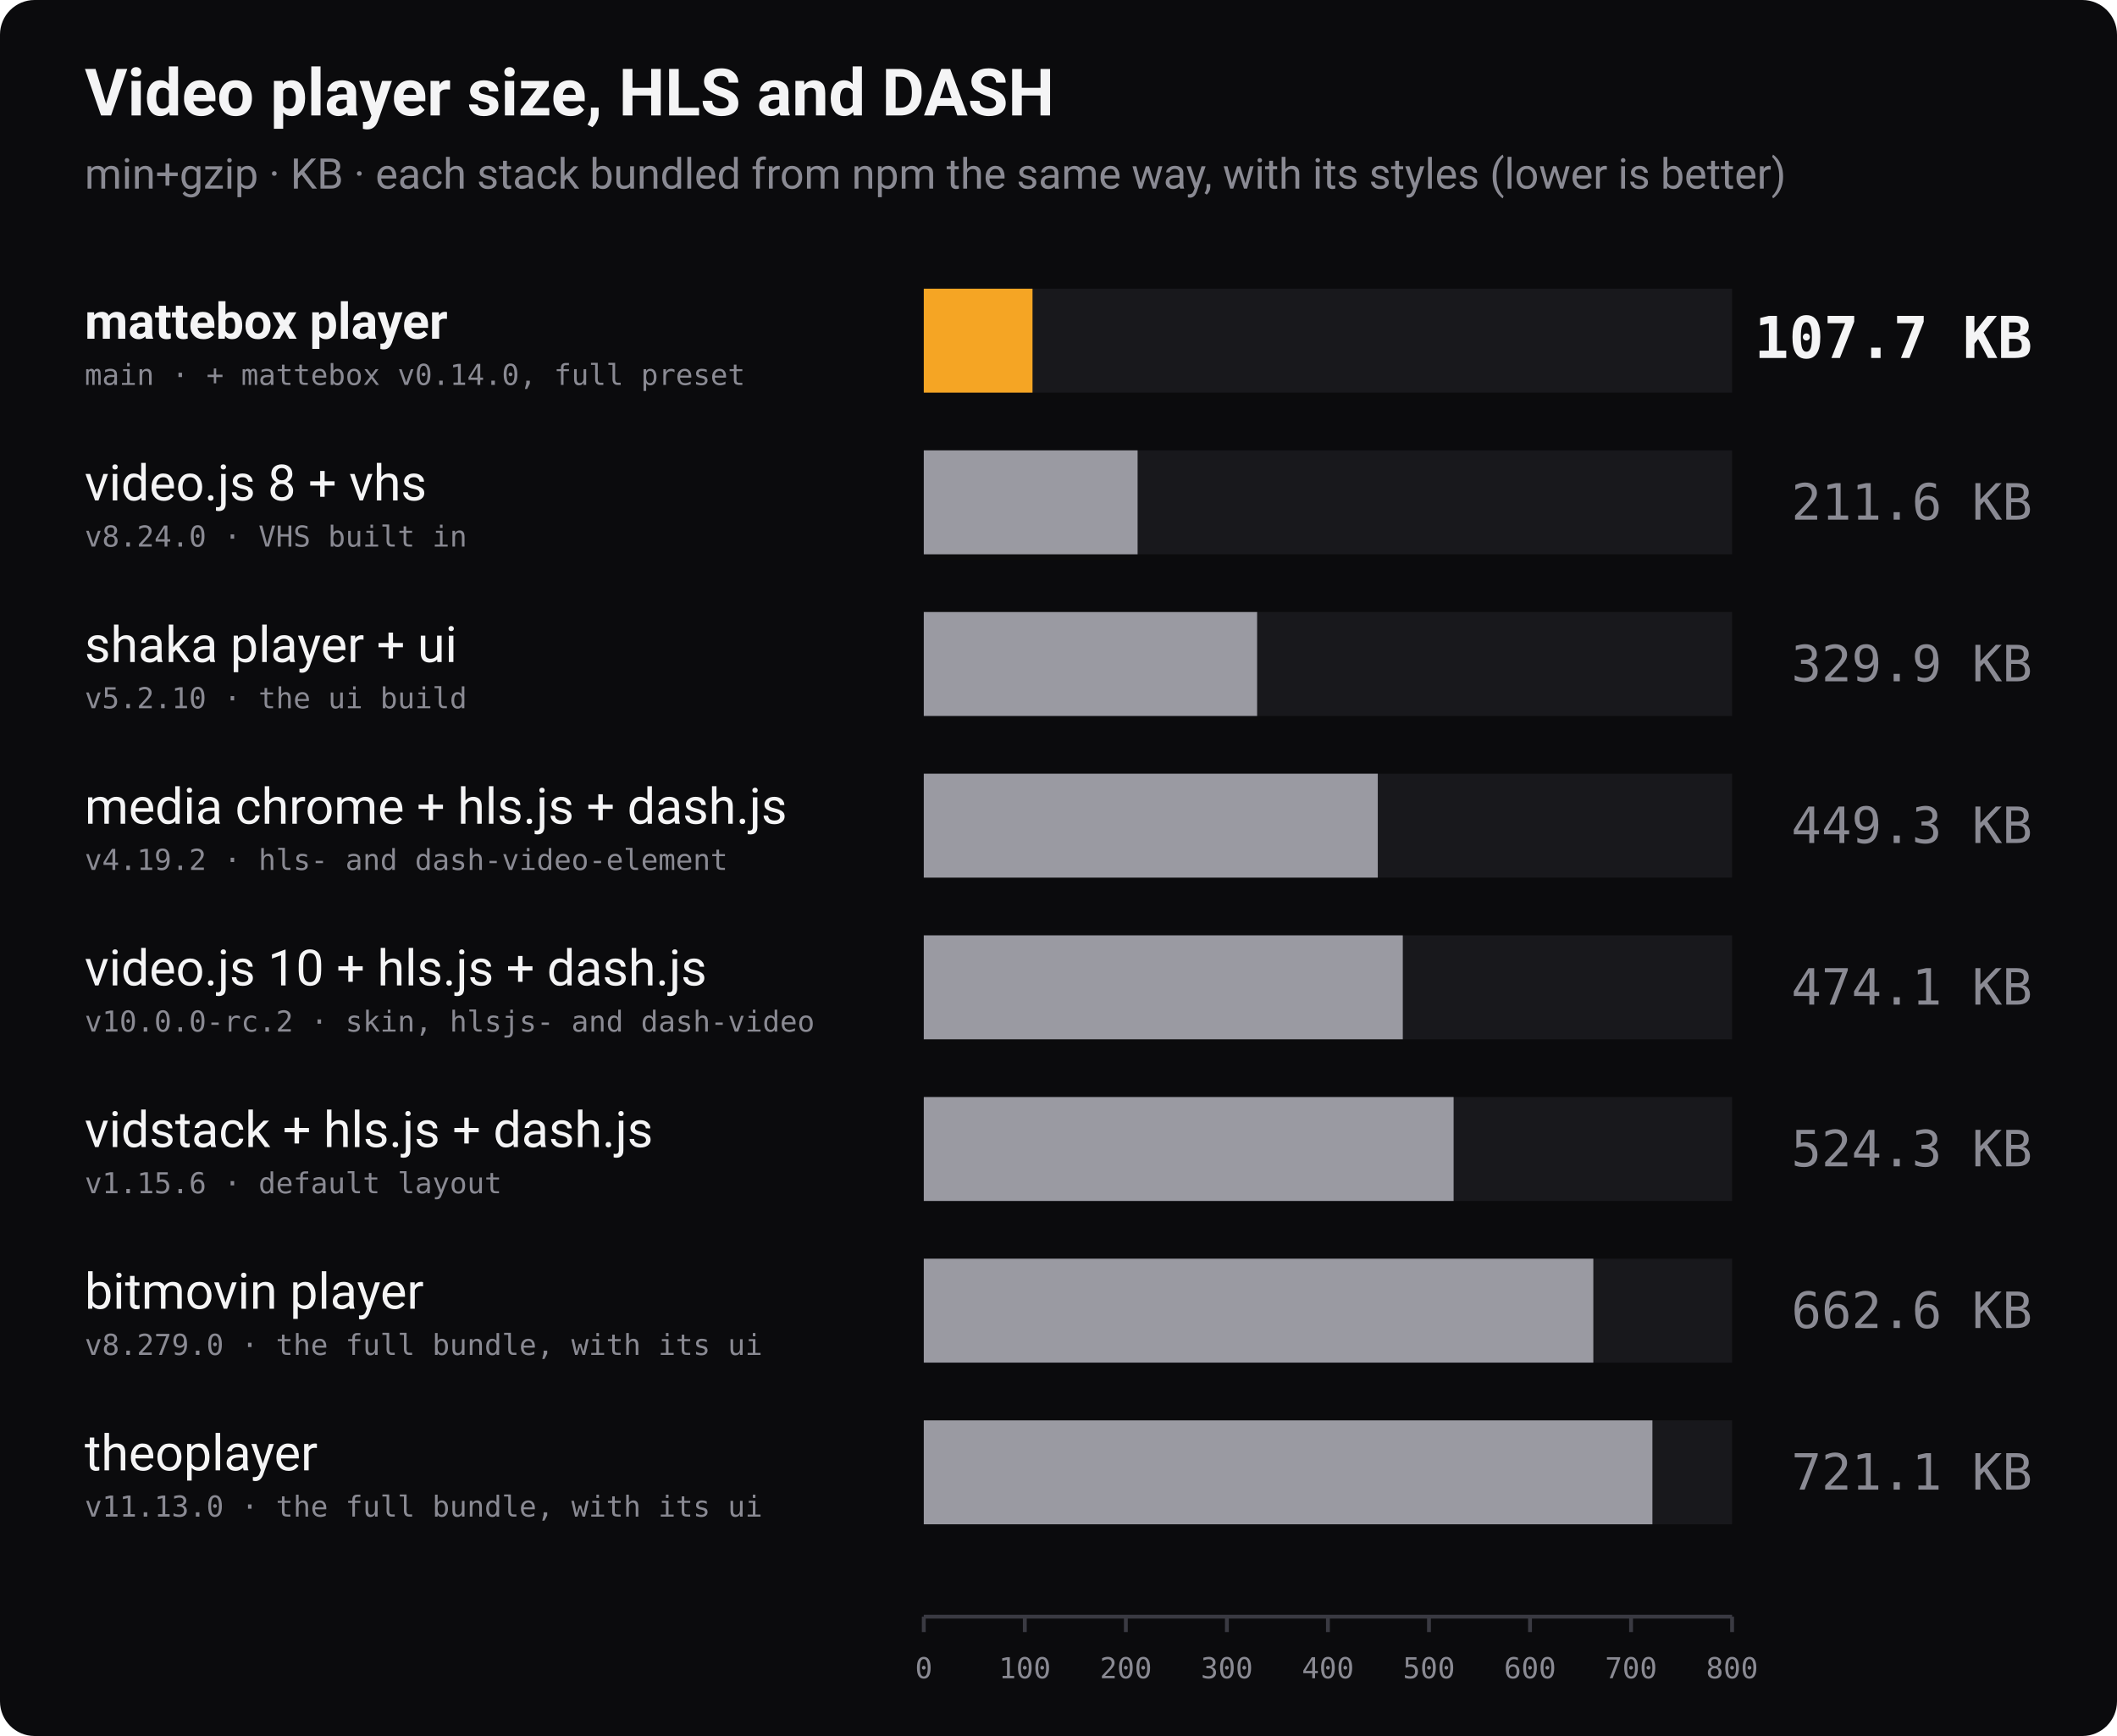
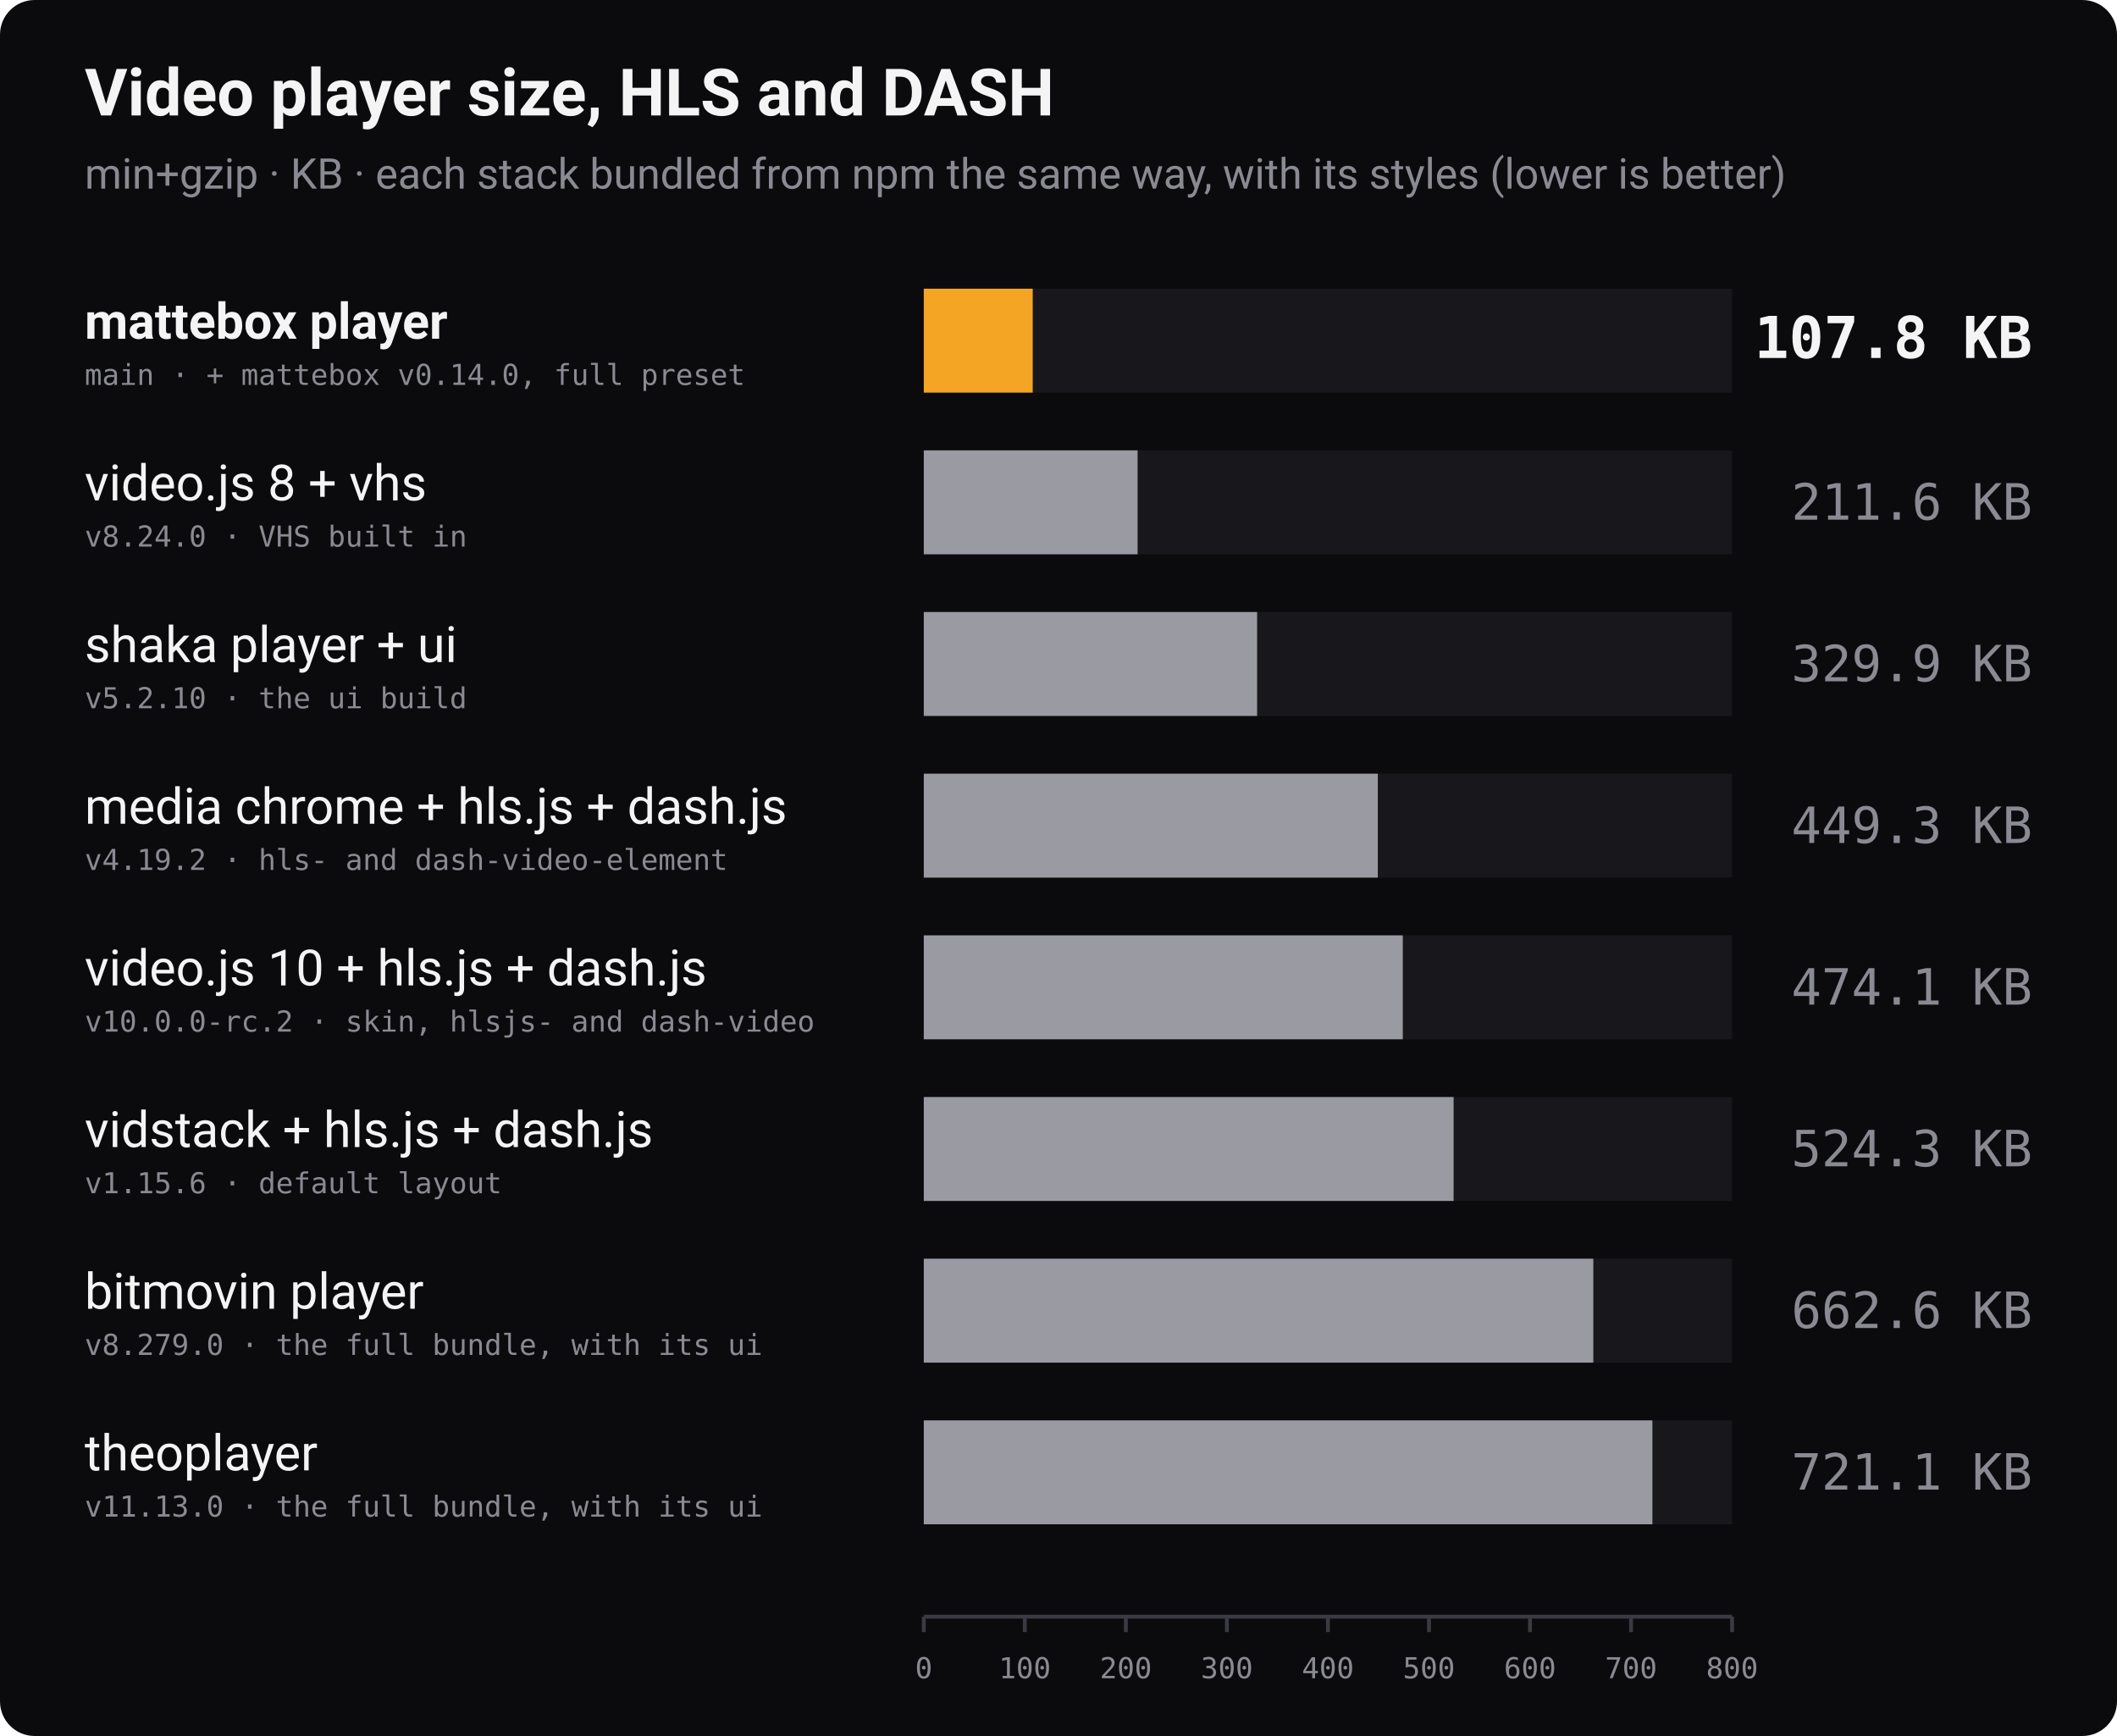
<svg xmlns="http://www.w3.org/2000/svg" width="1100" height="902" viewBox="0 0 1100 902" role="img" aria-label="Bundle size of video players with HLS and DASH playback, min+gzip, lower is better">
  <rect width="1100" height="902" rx="18" fill="#0b0b0d" />
  <text x="44" y="60" font-family="-apple-system, 'Segoe UI', Roboto, Helvetica, Arial, sans-serif" font-size="34" font-weight="700" fill="#f4f4f5">Video player size, HLS and DASH</text>
  <text x="44" y="98" font-family="-apple-system, 'Segoe UI', Roboto, Helvetica, Arial, sans-serif" font-size="22" fill="#8a8a93">min+gzip · KB · each stack bundled from npm the same way, with its styles (lower is better)</text>
  <text x="44" y="176" font-family="-apple-system, 'Segoe UI', Roboto, Helvetica, Arial, sans-serif" font-size="26" font-weight="700" fill="#f4f4f5">mattebox player</text>
  <text x="44" y="200" font-family="ui-monospace, 'SF Mono', Menlo, Consolas, monospace" font-size="15" fill="#8a8a93">main · + mattebox v0.14.0, full preset</text>
  <rect x="480" y="150" width="420" height="54" fill="#18181c" />
-   <rect x="480" y="150" width="56.5" height="54" fill="#f5a524" />
-   <text x="1056" y="186" text-anchor="end" font-family="ui-monospace, 'SF Mono', Menlo, Consolas, monospace" font-size="30" font-weight="700" fill="#f4f4f5">107.7 KB</text>
+   <rect x="480" y="150" width="56.6" height="54" fill="#f5a524" />
+   <text x="1056" y="186" text-anchor="end" font-family="ui-monospace, 'SF Mono', Menlo, Consolas, monospace" font-size="30" font-weight="700" fill="#f4f4f5">107.8 KB</text>
  <text x="44" y="260" font-family="-apple-system, 'Segoe UI', Roboto, Helvetica, Arial, sans-serif" font-size="26" font-weight="400" fill="#f4f4f5">video.js 8 + vhs</text>
  <text x="44" y="284" font-family="ui-monospace, 'SF Mono', Menlo, Consolas, monospace" font-size="15" fill="#8a8a93">v8.24.0 · VHS built in</text>
  <rect x="480" y="234" width="420" height="54" fill="#18181c" />
  <rect x="480" y="234" width="111.1" height="54" fill="#9a9aa2" />
  <text x="1056" y="270" text-anchor="end" font-family="ui-monospace, 'SF Mono', Menlo, Consolas, monospace" font-size="26" font-weight="400" fill="#8a8a93">211.6 KB</text>
  <text x="44" y="344" font-family="-apple-system, 'Segoe UI', Roboto, Helvetica, Arial, sans-serif" font-size="26" font-weight="400" fill="#f4f4f5">shaka player + ui</text>
  <text x="44" y="368" font-family="ui-monospace, 'SF Mono', Menlo, Consolas, monospace" font-size="15" fill="#8a8a93">v5.2.10 · the ui build</text>
  <rect x="480" y="318" width="420" height="54" fill="#18181c" />
  <rect x="480" y="318" width="173.2" height="54" fill="#9a9aa2" />
  <text x="1056" y="354" text-anchor="end" font-family="ui-monospace, 'SF Mono', Menlo, Consolas, monospace" font-size="26" font-weight="400" fill="#8a8a93">329.9 KB</text>
  <text x="44" y="428" font-family="-apple-system, 'Segoe UI', Roboto, Helvetica, Arial, sans-serif" font-size="26" font-weight="400" fill="#f4f4f5">media chrome + hls.js + dash.js</text>
  <text x="44" y="452" font-family="ui-monospace, 'SF Mono', Menlo, Consolas, monospace" font-size="15" fill="#8a8a93">v4.19.2 · hls- and dash-video-element</text>
  <rect x="480" y="402" width="420" height="54" fill="#18181c" />
  <rect x="480" y="402" width="235.9" height="54" fill="#9a9aa2" />
  <text x="1056" y="438" text-anchor="end" font-family="ui-monospace, 'SF Mono', Menlo, Consolas, monospace" font-size="26" font-weight="400" fill="#8a8a93">449.3 KB</text>
  <text x="44" y="512" font-family="-apple-system, 'Segoe UI', Roboto, Helvetica, Arial, sans-serif" font-size="26" font-weight="400" fill="#f4f4f5">video.js 10 + hls.js + dash.js</text>
  <text x="44" y="536" font-family="ui-monospace, 'SF Mono', Menlo, Consolas, monospace" font-size="15" fill="#8a8a93">v10.0.0-rc.2 · skin, hlsjs- and dash-video</text>
  <rect x="480" y="486" width="420" height="54" fill="#18181c" />
  <rect x="480" y="486" width="248.9" height="54" fill="#9a9aa2" />
  <text x="1056" y="522" text-anchor="end" font-family="ui-monospace, 'SF Mono', Menlo, Consolas, monospace" font-size="26" font-weight="400" fill="#8a8a93">474.1 KB</text>
  <text x="44" y="596" font-family="-apple-system, 'Segoe UI', Roboto, Helvetica, Arial, sans-serif" font-size="26" font-weight="400" fill="#f4f4f5">vidstack + hls.js + dash.js</text>
  <text x="44" y="620" font-family="ui-monospace, 'SF Mono', Menlo, Consolas, monospace" font-size="15" fill="#8a8a93">v1.15.6 · default layout</text>
  <rect x="480" y="570" width="420" height="54" fill="#18181c" />
  <rect x="480" y="570" width="275.3" height="54" fill="#9a9aa2" />
  <text x="1056" y="606" text-anchor="end" font-family="ui-monospace, 'SF Mono', Menlo, Consolas, monospace" font-size="26" font-weight="400" fill="#8a8a93">524.3 KB</text>
  <text x="44" y="680" font-family="-apple-system, 'Segoe UI', Roboto, Helvetica, Arial, sans-serif" font-size="26" font-weight="400" fill="#f4f4f5">bitmovin player</text>
  <text x="44" y="704" font-family="ui-monospace, 'SF Mono', Menlo, Consolas, monospace" font-size="15" fill="#8a8a93">v8.279.0 · the full bundle, with its ui</text>
  <rect x="480" y="654" width="420" height="54" fill="#18181c" />
  <rect x="480" y="654" width="347.9" height="54" fill="#9a9aa2" />
  <text x="1056" y="690" text-anchor="end" font-family="ui-monospace, 'SF Mono', Menlo, Consolas, monospace" font-size="26" font-weight="400" fill="#8a8a93">662.6 KB</text>
  <text x="44" y="764" font-family="-apple-system, 'Segoe UI', Roboto, Helvetica, Arial, sans-serif" font-size="26" font-weight="400" fill="#f4f4f5">theoplayer</text>
  <text x="44" y="788" font-family="ui-monospace, 'SF Mono', Menlo, Consolas, monospace" font-size="15" fill="#8a8a93">v11.13.0 · the full bundle, with its ui</text>
  <rect x="480" y="738" width="420" height="54" fill="#18181c" />
  <rect x="480" y="738" width="378.6" height="54" fill="#9a9aa2" />
  <text x="1056" y="774" text-anchor="end" font-family="ui-monospace, 'SF Mono', Menlo, Consolas, monospace" font-size="26" font-weight="400" fill="#8a8a93">721.1 KB</text>
  <line x1="480" y1="840" x2="900" y2="840" stroke="#3a3a42" stroke-width="2" />
  <line x1="480.0" y1="840" x2="480.0" y2="848" stroke="#3a3a42" stroke-width="2" />
  <text x="480.0" y="872" text-anchor="middle" font-family="ui-monospace, 'SF Mono', Menlo, Consolas, monospace" font-size="15" fill="#8a8a93">0</text>
  <line x1="532.5" y1="840" x2="532.5" y2="848" stroke="#3a3a42" stroke-width="2" />
  <text x="532.5" y="872" text-anchor="middle" font-family="ui-monospace, 'SF Mono', Menlo, Consolas, monospace" font-size="15" fill="#8a8a93">100</text>
  <line x1="585.0" y1="840" x2="585.0" y2="848" stroke="#3a3a42" stroke-width="2" />
  <text x="585.0" y="872" text-anchor="middle" font-family="ui-monospace, 'SF Mono', Menlo, Consolas, monospace" font-size="15" fill="#8a8a93">200</text>
  <line x1="637.5" y1="840" x2="637.5" y2="848" stroke="#3a3a42" stroke-width="2" />
  <text x="637.5" y="872" text-anchor="middle" font-family="ui-monospace, 'SF Mono', Menlo, Consolas, monospace" font-size="15" fill="#8a8a93">300</text>
  <line x1="690.0" y1="840" x2="690.0" y2="848" stroke="#3a3a42" stroke-width="2" />
  <text x="690.0" y="872" text-anchor="middle" font-family="ui-monospace, 'SF Mono', Menlo, Consolas, monospace" font-size="15" fill="#8a8a93">400</text>
  <line x1="742.5" y1="840" x2="742.5" y2="848" stroke="#3a3a42" stroke-width="2" />
  <text x="742.5" y="872" text-anchor="middle" font-family="ui-monospace, 'SF Mono', Menlo, Consolas, monospace" font-size="15" fill="#8a8a93">500</text>
  <line x1="795.0" y1="840" x2="795.0" y2="848" stroke="#3a3a42" stroke-width="2" />
  <text x="795.0" y="872" text-anchor="middle" font-family="ui-monospace, 'SF Mono', Menlo, Consolas, monospace" font-size="15" fill="#8a8a93">600</text>
  <line x1="847.5" y1="840" x2="847.5" y2="848" stroke="#3a3a42" stroke-width="2" />
  <text x="847.5" y="872" text-anchor="middle" font-family="ui-monospace, 'SF Mono', Menlo, Consolas, monospace" font-size="15" fill="#8a8a93">700</text>
  <line x1="900.0" y1="840" x2="900.0" y2="848" stroke="#3a3a42" stroke-width="2" />
  <text x="900.0" y="872" text-anchor="middle" font-family="ui-monospace, 'SF Mono', Menlo, Consolas, monospace" font-size="15" fill="#8a8a93">800</text>
</svg>
